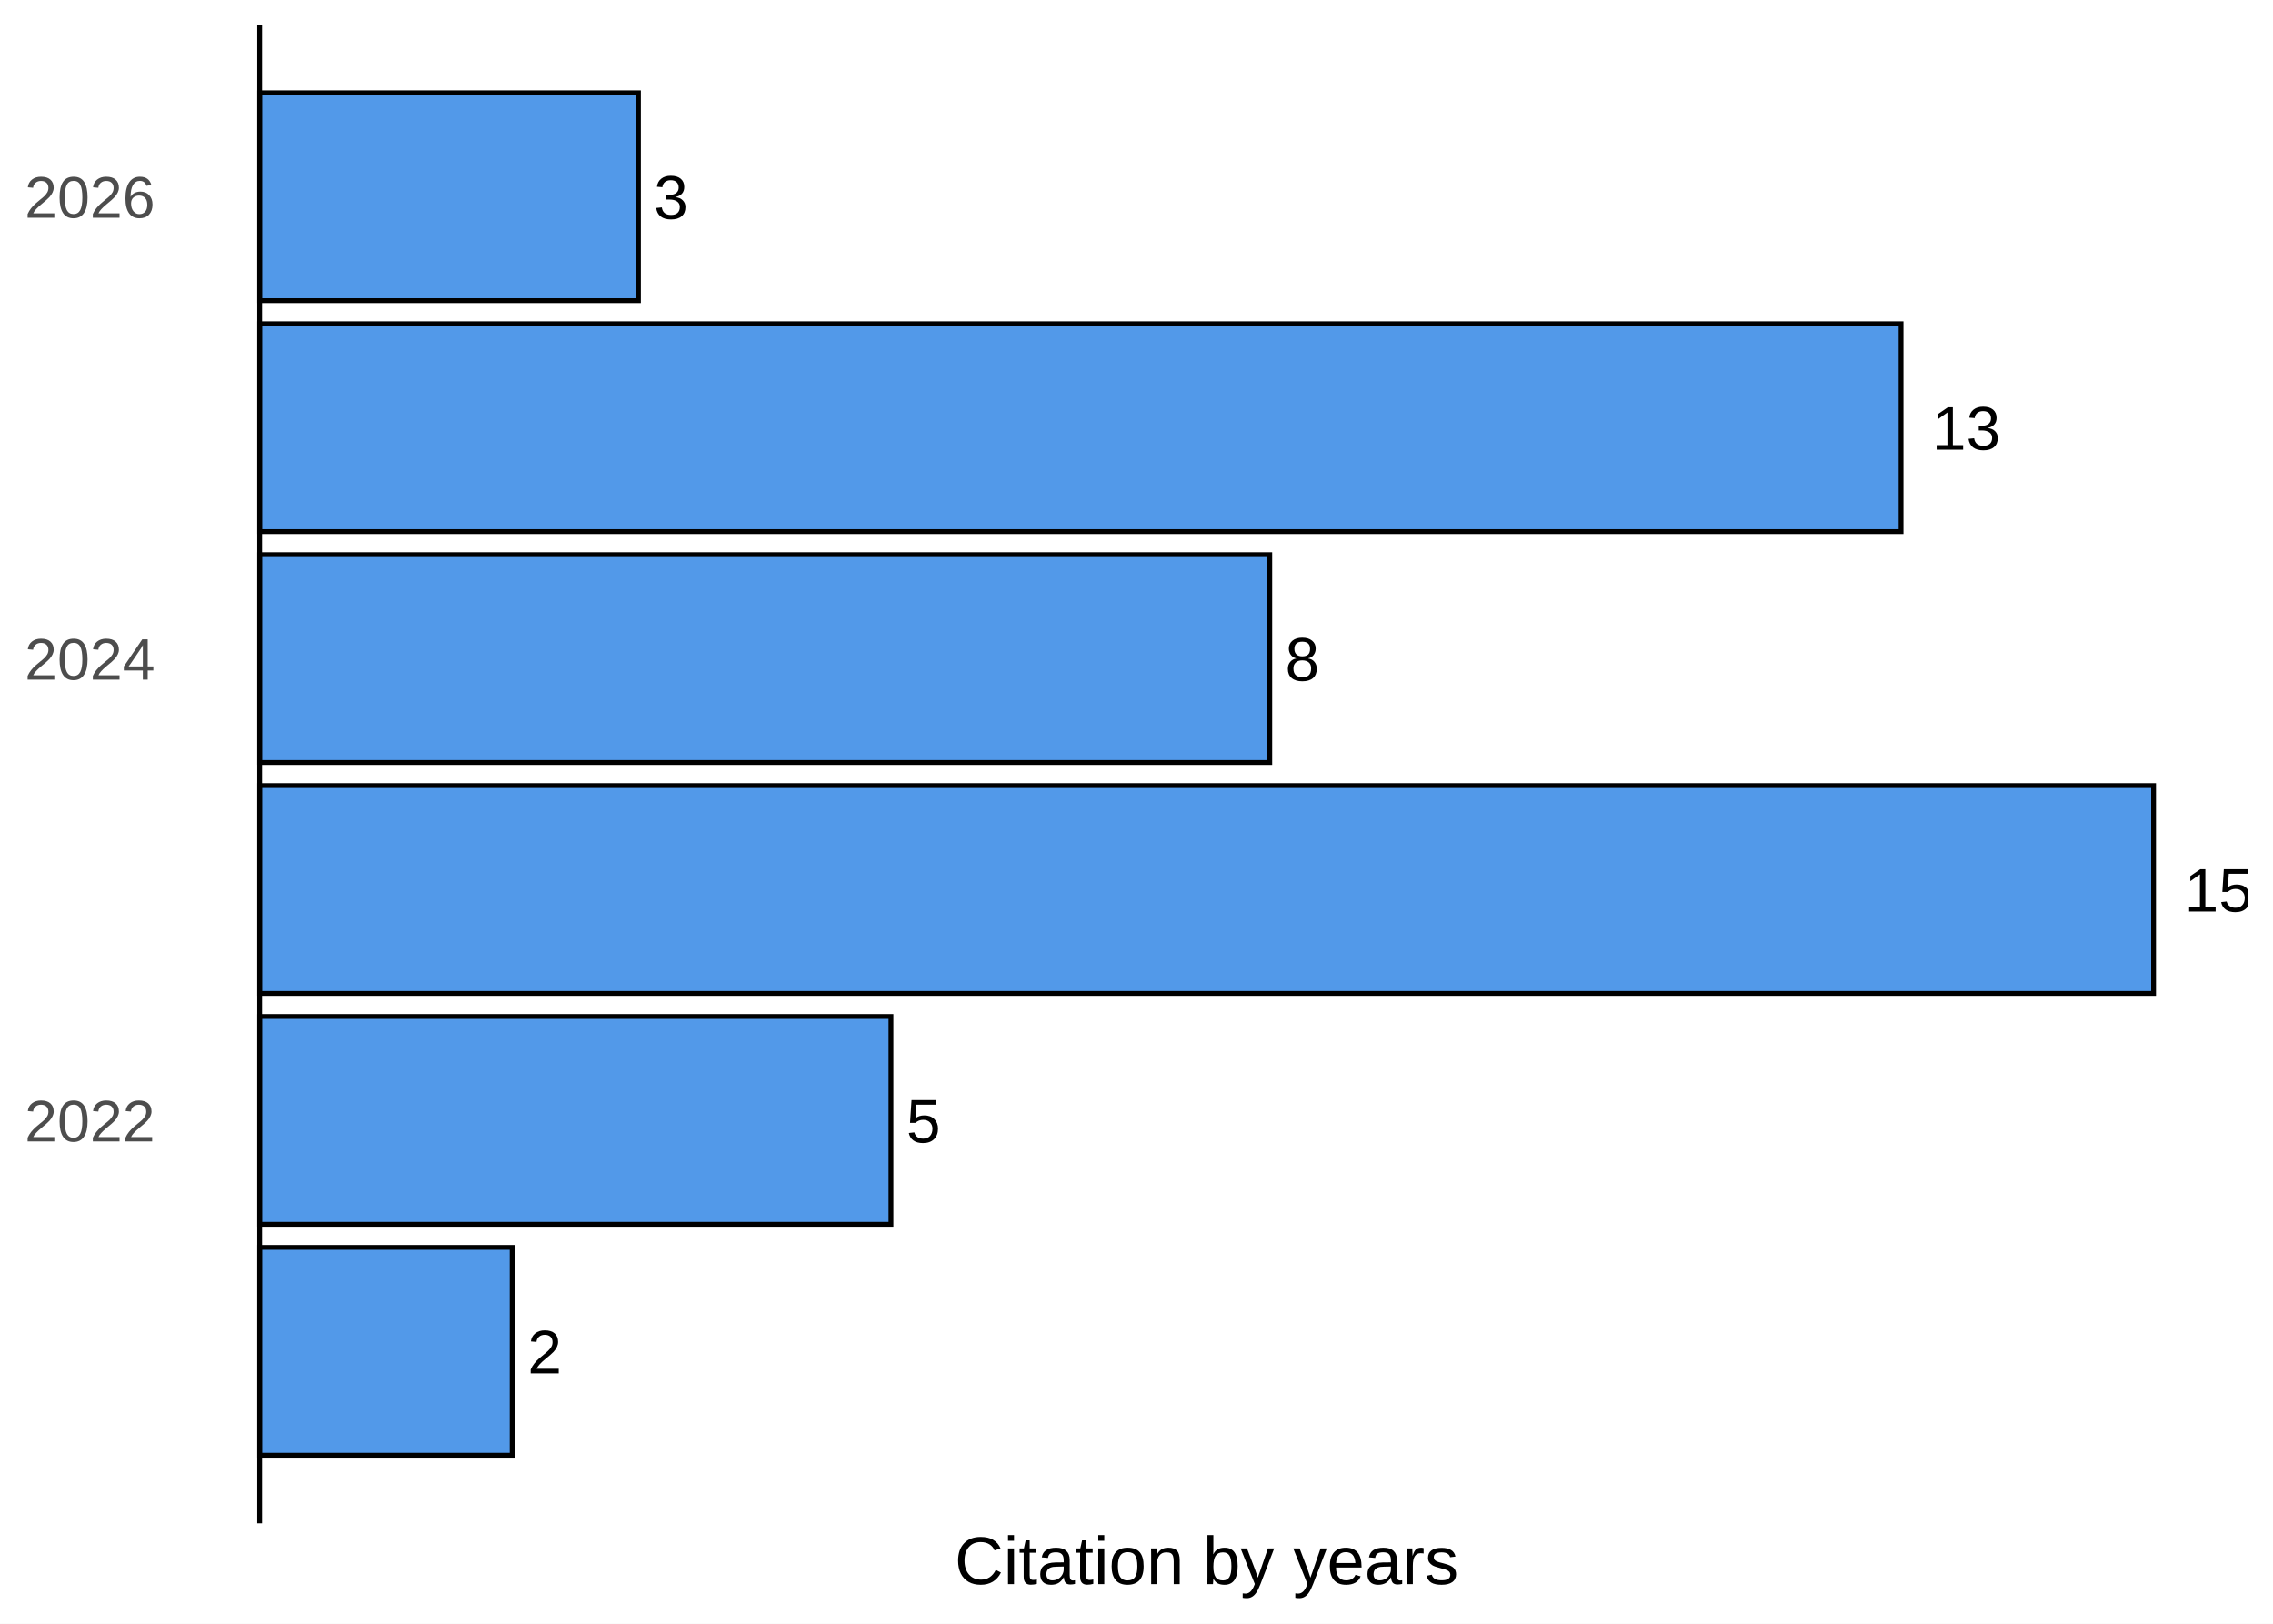
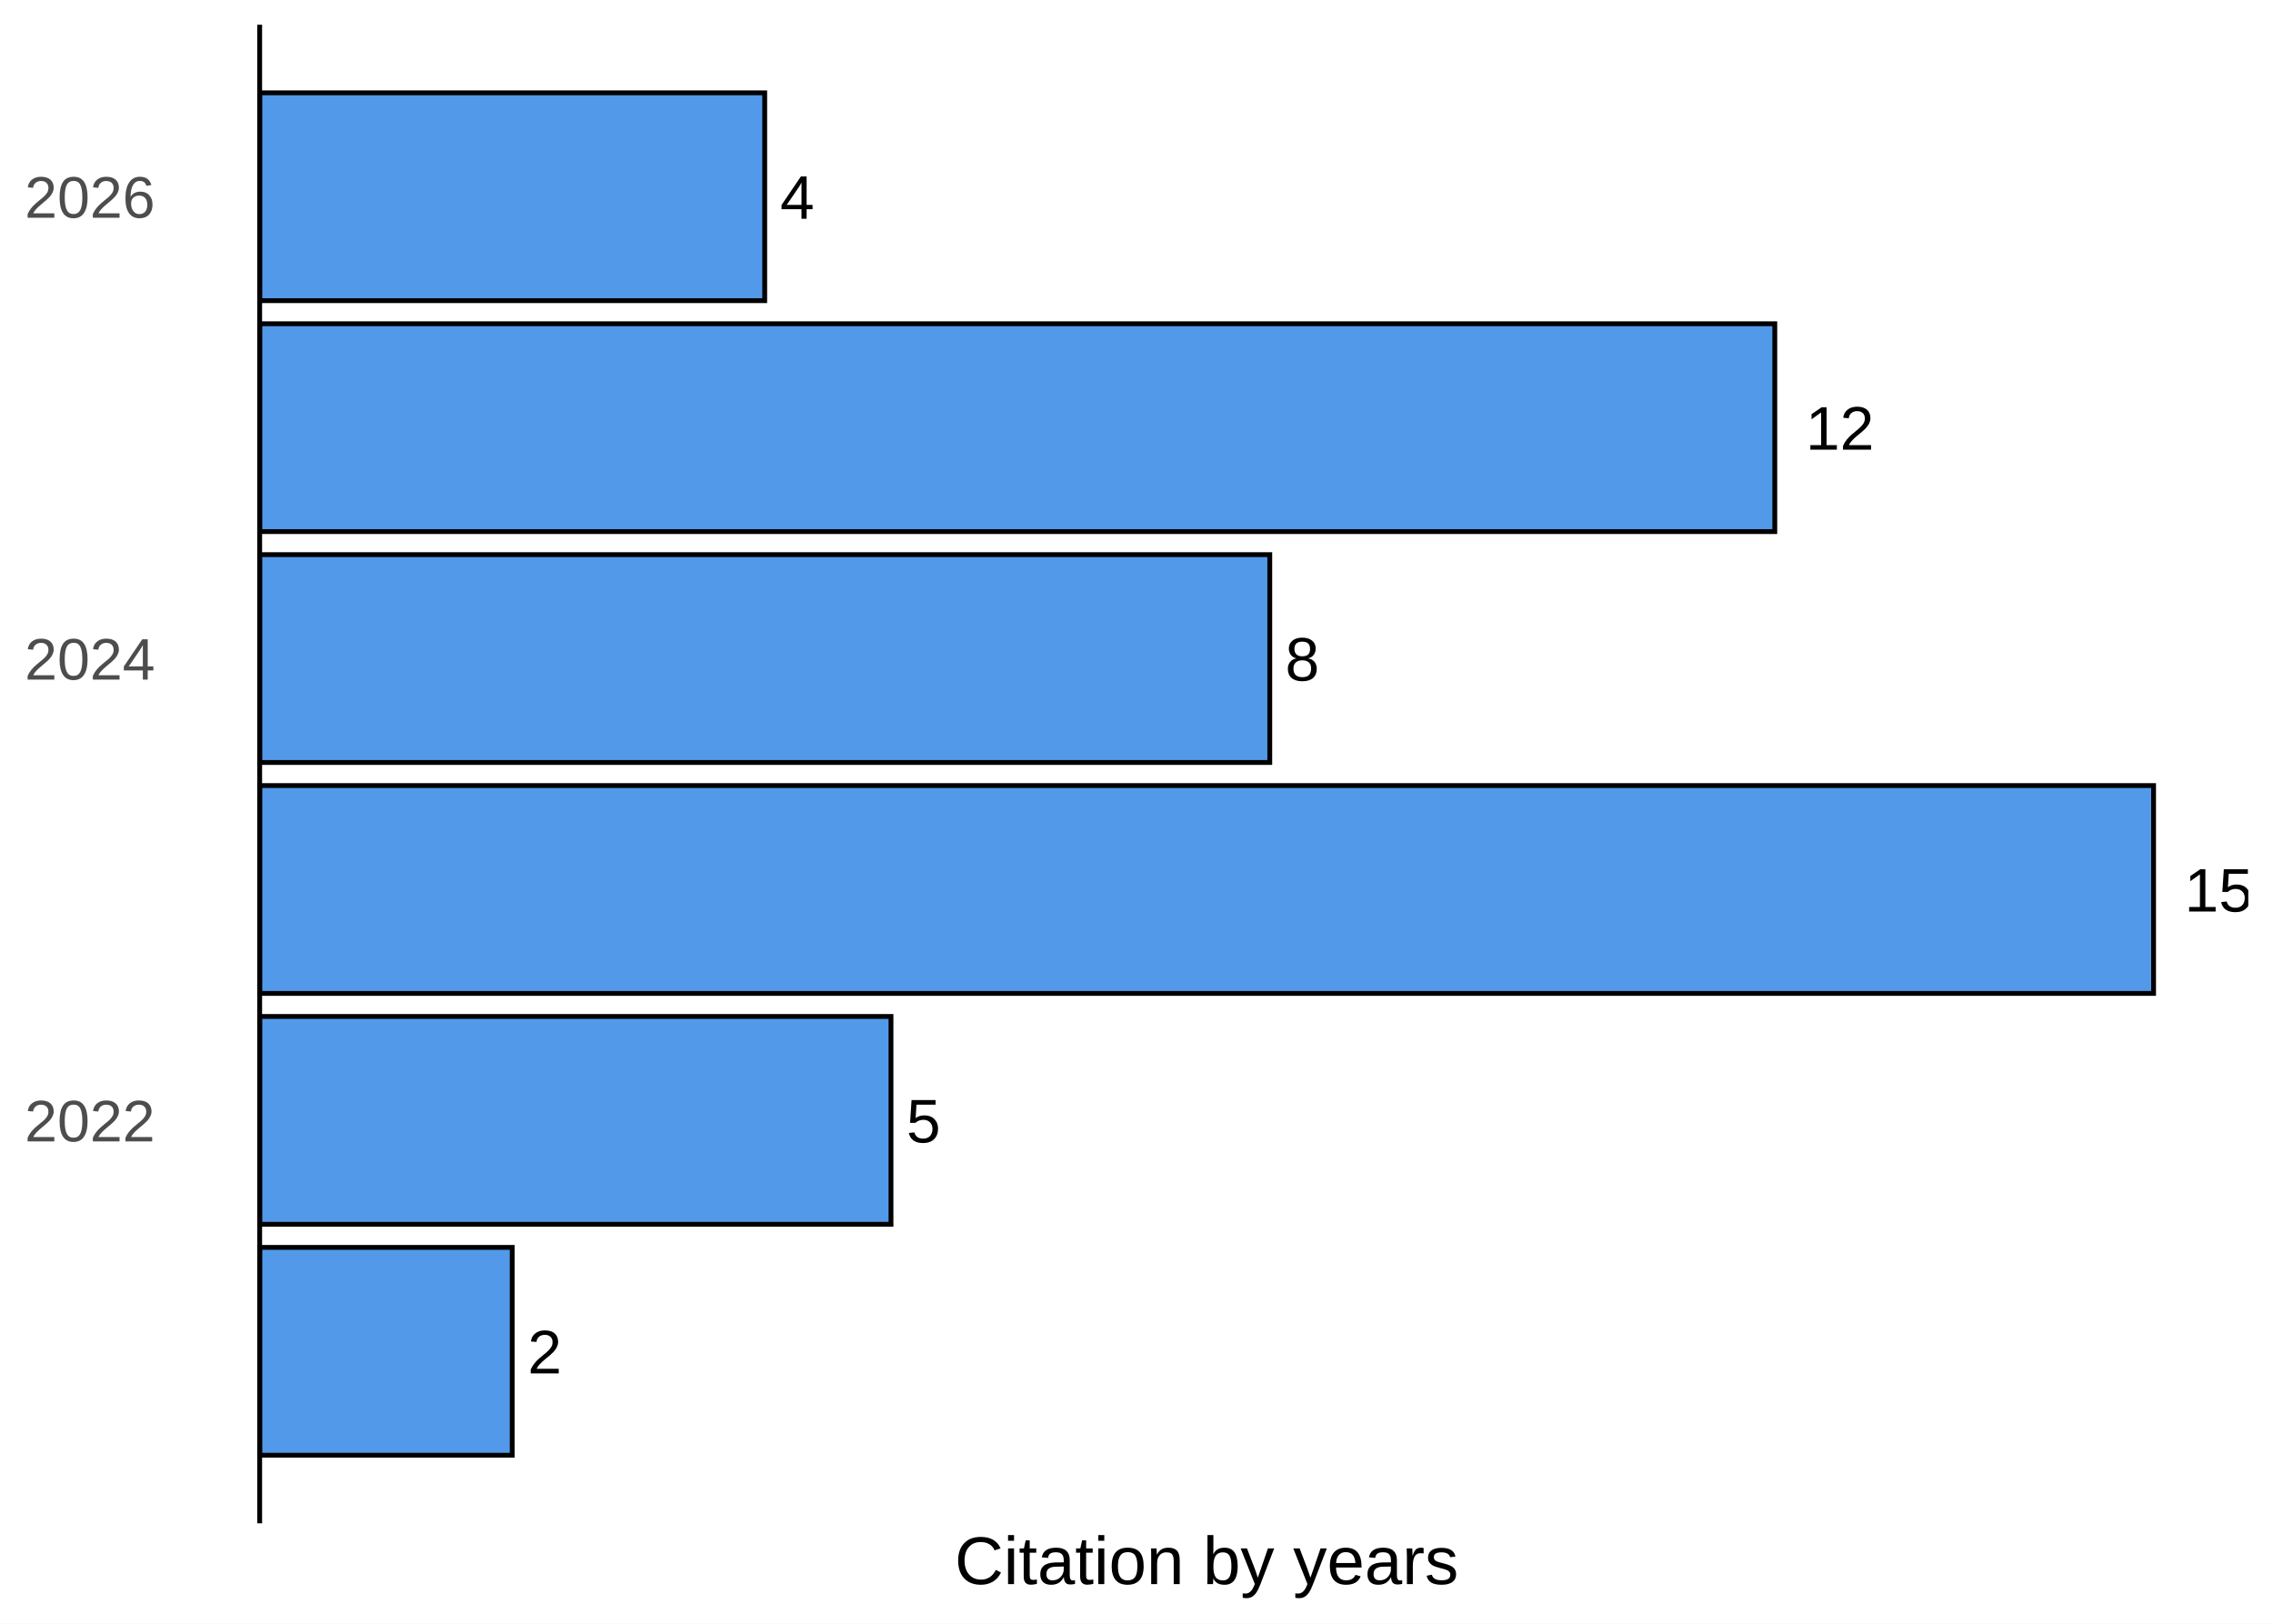
<svg xmlns="http://www.w3.org/2000/svg" width="504.00pt" height="360.00pt" viewBox="0 0 504.00 360.00">
  <g class="svglite">
    <defs>
      <style type="text/css">
    .svglite line, .svglite polyline, .svglite polygon, .svglite path, .svglite rect, .svglite circle {
      fill: none;
      stroke: #000000;
      stroke-linecap: round;
      stroke-linejoin: round;
      stroke-miterlimit: 10.00;
    }
    .svglite text {
      white-space: pre;
    }
    .svglite g.glyphgroup path {
      fill: inherit;
      stroke: none;
    }
  </style>
    </defs>
    <rect width="100%" height="100%" style="stroke: none; fill: #FFFFFF;" />
    <defs>
      <clipPath id="cpMC4wMHw1MDQuMDB8MC4wMHwzNjAuMDA=">
        <rect x="0.00" y="0.00" width="504.00" height="360.00" />
      </clipPath>
    </defs>
    <g clip-path="url(#cpMC4wMHw1MDQuMDB8MC4wMHwzNjAuMDA=)">
</g>
    <defs>
      <clipPath id="cpMzYuNTh8NDk4LjUyfDUuNDh8MzM3Ljc0">
        <rect x="36.58" y="5.48" width="461.94" height="332.26" />
      </clipPath>
    </defs>
    <g clip-path="url(#cpMzYuNTh8NDk4LjUyfDUuNDh8MzM3Ljc0)">
      <rect x="57.58" y="276.56" width="55.99" height="46.08" style="stroke-width: 1.07; stroke-linecap: butt; stroke-linejoin: miter; fill: #2780E3; fill-opacity: 0.80;" />
      <rect x="57.58" y="225.36" width="139.98" height="46.08" style="stroke-width: 1.07; stroke-linecap: butt; stroke-linejoin: miter; fill: #2780E3; fill-opacity: 0.80;" />
      <rect x="57.58" y="174.17" width="419.94" height="46.08" style="stroke-width: 1.07; stroke-linecap: butt; stroke-linejoin: miter; fill: #2780E3; fill-opacity: 0.80;" />
      <rect x="57.58" y="122.97" width="223.97" height="46.08" style="stroke-width: 1.07; stroke-linecap: butt; stroke-linejoin: miter; fill: #2780E3; fill-opacity: 0.80;" />
-       <rect x="57.58" y="71.78" width="363.95" height="46.08" style="stroke-width: 1.07; stroke-linecap: butt; stroke-linejoin: miter; fill: #2780E3; fill-opacity: 0.80;" />
-       <rect x="57.58" y="20.58" width="83.99" height="46.08" style="stroke-width: 1.07; stroke-linecap: butt; stroke-linejoin: miter; fill: #2780E3; fill-opacity: 0.80;" />
+       <rect x="57.58" y="71.78" width="335.95" height="46.08" style="stroke-width: 1.07; stroke-linecap: butt; stroke-linejoin: miter; fill: #2780E3; fill-opacity: 0.80;" />
+       <rect x="57.58" y="20.58" width="111.98" height="46.08" style="stroke-width: 1.07; stroke-linecap: butt; stroke-linejoin: miter; fill: #2780E3; fill-opacity: 0.80;" />
      <text x="116.99" y="304.49" style="font-size: 13.66px; font-family: &quot;Arial&quot;;" textLength="7.59px" lengthAdjust="spacingAndGlyphs">2</text>
      <text x="200.98" y="253.29" style="font-size: 13.66px; font-family: &quot;Arial&quot;;" textLength="7.59px" lengthAdjust="spacingAndGlyphs">5</text>
      <text x="484.36" y="202.10" style="font-size: 13.66px; font-family: &quot;Arial&quot;;" textLength="15.19px" lengthAdjust="spacingAndGlyphs">15</text>
      <text x="284.97" y="150.90" style="font-size: 13.66px; font-family: &quot;Arial&quot;;" textLength="7.59px" lengthAdjust="spacingAndGlyphs">8</text>
-       <text x="428.37" y="99.70" style="font-size: 13.66px; font-family: &quot;Arial&quot;;" textLength="15.19px" lengthAdjust="spacingAndGlyphs">13</text>
-       <text x="144.99" y="48.51" style="font-size: 13.66px; font-family: &quot;Arial&quot;;" textLength="7.59px" lengthAdjust="spacingAndGlyphs">3</text>
+       <text x="400.37" y="99.70" style="font-size: 13.66px; font-family: &quot;Arial&quot;;" textLength="15.19px" lengthAdjust="spacingAndGlyphs">12</text>
+       <text x="172.98" y="48.51" style="font-size: 13.66px; font-family: &quot;Arial&quot;;" textLength="7.59px" lengthAdjust="spacingAndGlyphs">4</text>
      <line x1="57.58" y1="337.74" x2="57.58" y2="5.48" style="stroke-width: 1.07; stroke-linecap: butt;" />
    </g>
    <g clip-path="url(#cpMC4wMHw1MDQuMDB8MC4wMHwzNjAuMDA=)">
      <text x="34.39" y="253.06" text-anchor="end" style="font-size: 13.00px;fill: #4D4D4D; font-family: &quot;Arial&quot;;" textLength="28.94px" lengthAdjust="spacingAndGlyphs">2022</text>
      <text x="34.39" y="150.67" text-anchor="end" style="font-size: 13.00px;fill: #4D4D4D; font-family: &quot;Arial&quot;;" textLength="28.94px" lengthAdjust="spacingAndGlyphs">2024</text>
      <text x="34.39" y="48.27" text-anchor="end" style="font-size: 13.00px;fill: #4D4D4D; font-family: &quot;Arial&quot;;" textLength="28.94px" lengthAdjust="spacingAndGlyphs">2026</text>
      <text x="267.55" y="351.22" text-anchor="middle" style="font-size: 15.00px; font-family: &quot;Arial&quot;;" textLength="111.73px" lengthAdjust="spacingAndGlyphs">Citation by years</text>
    </g>
  </g>
</svg>
